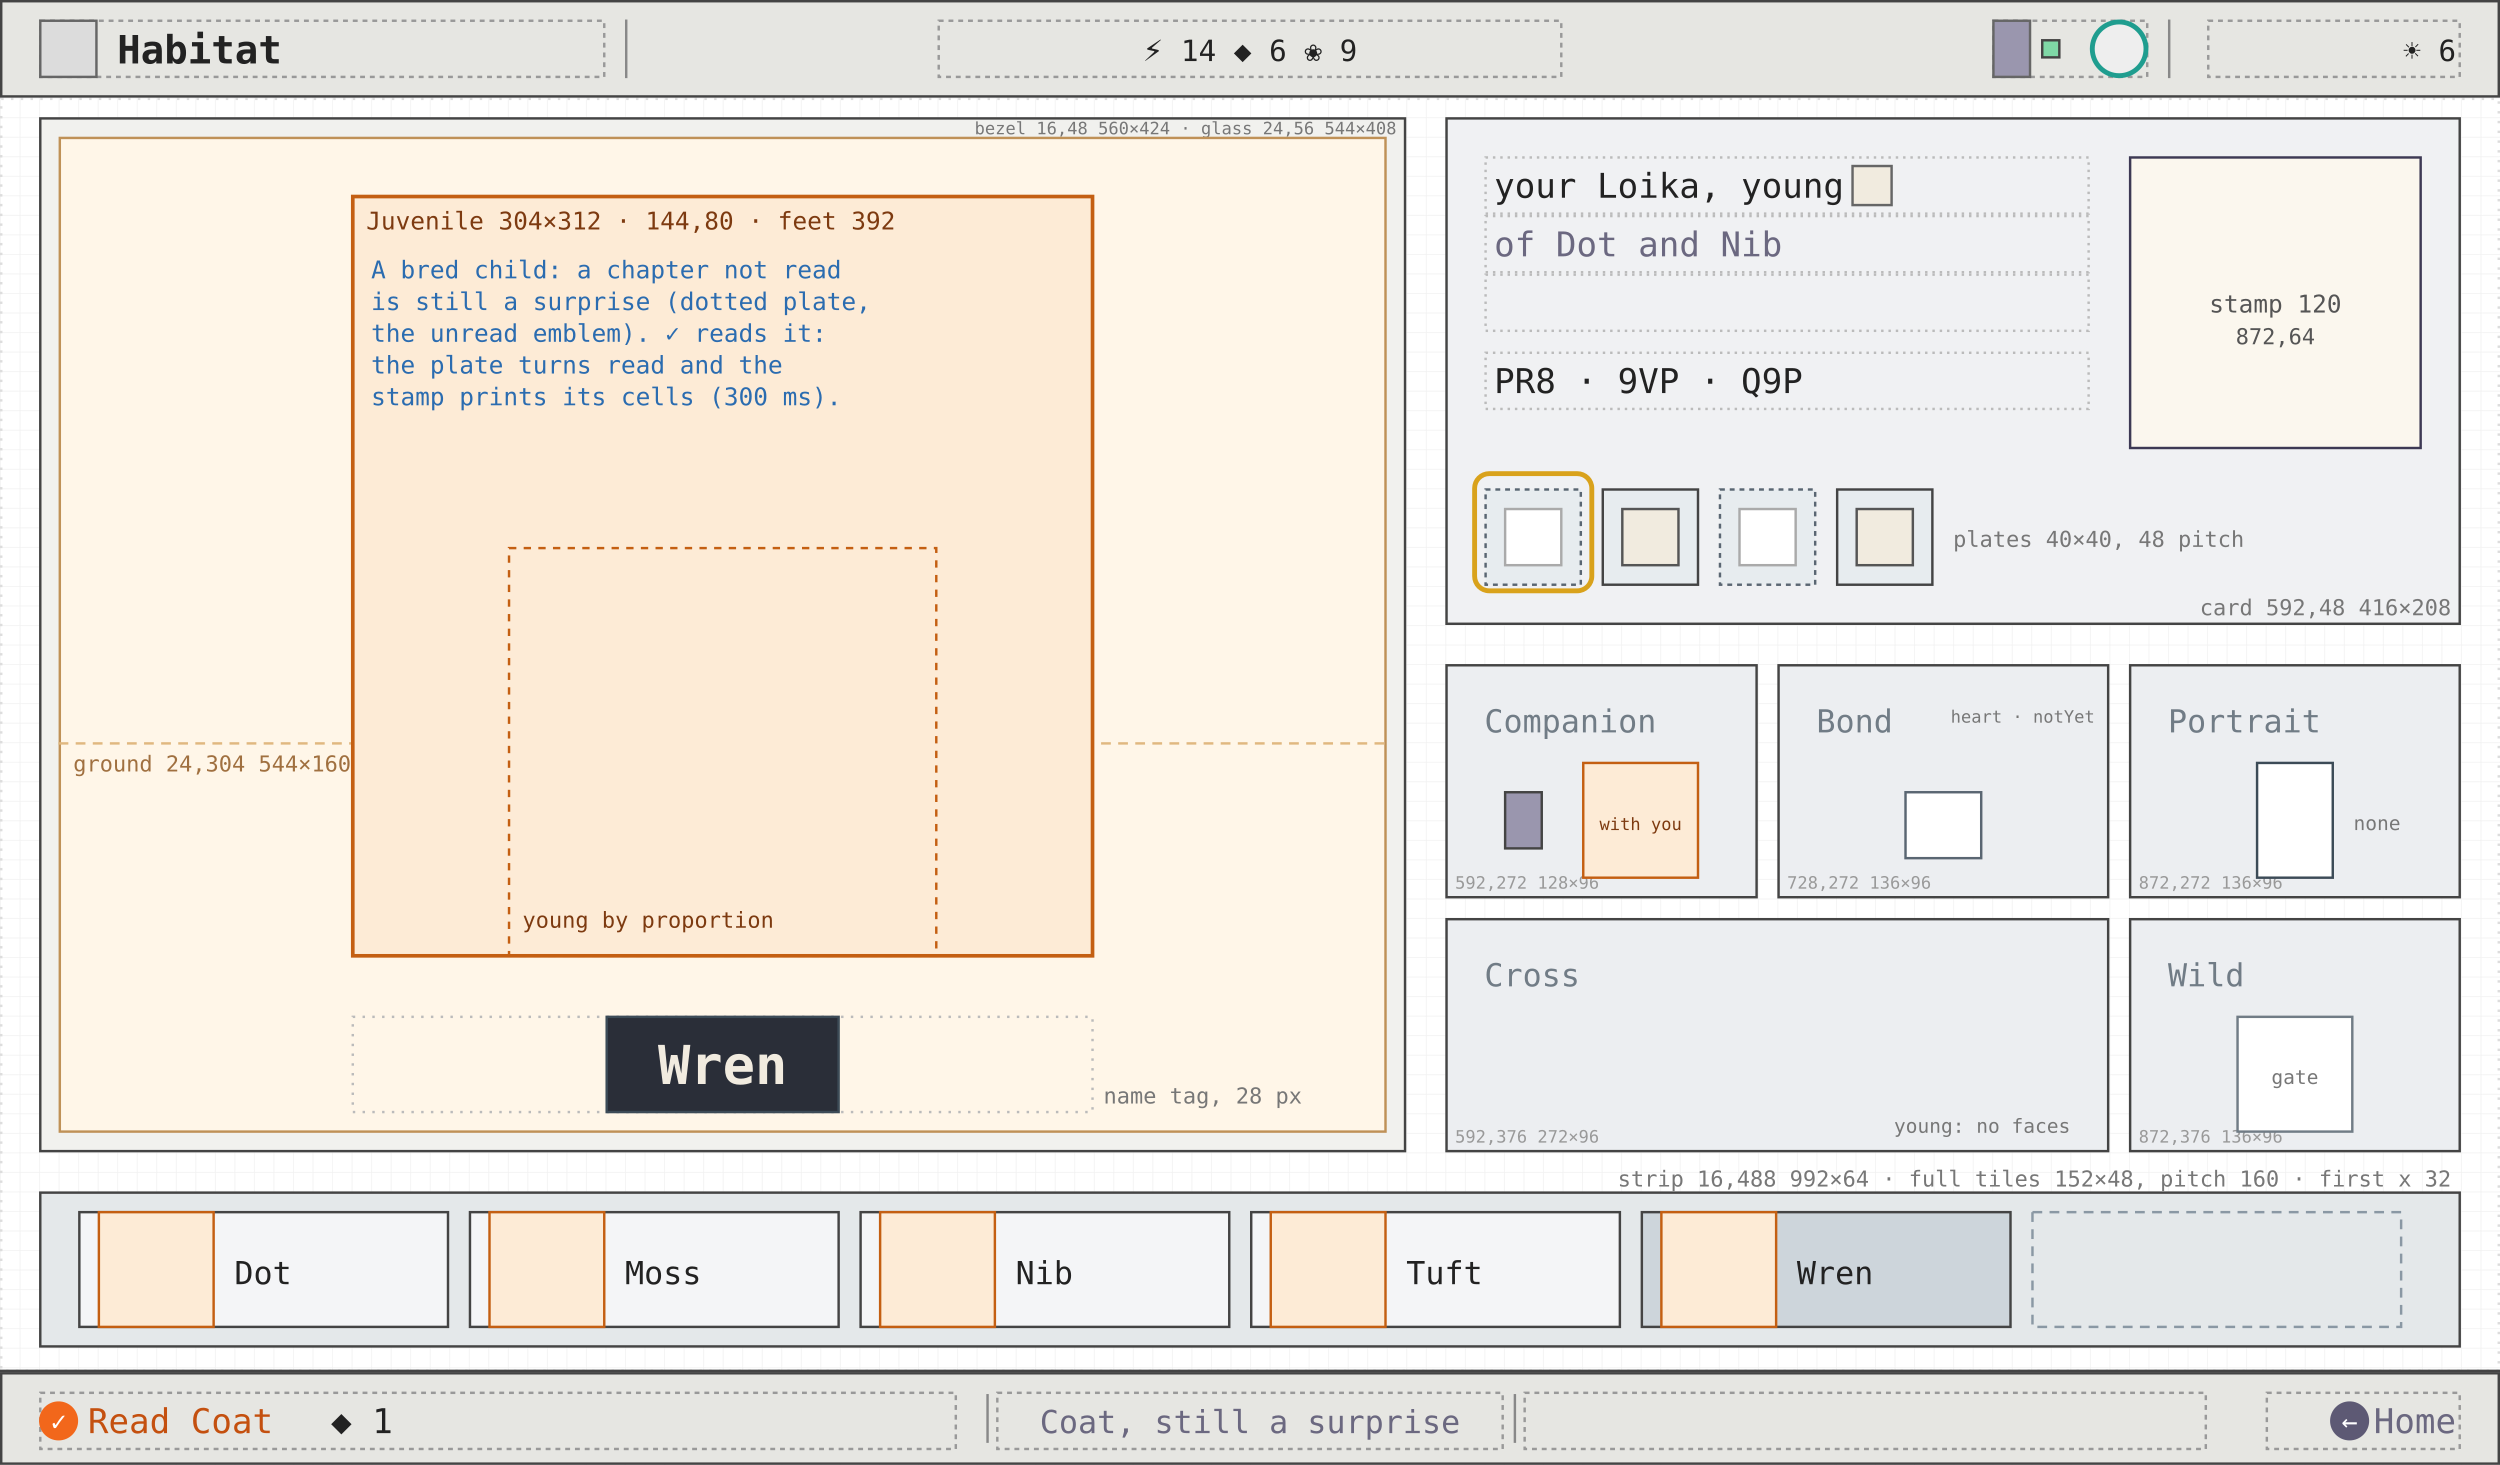
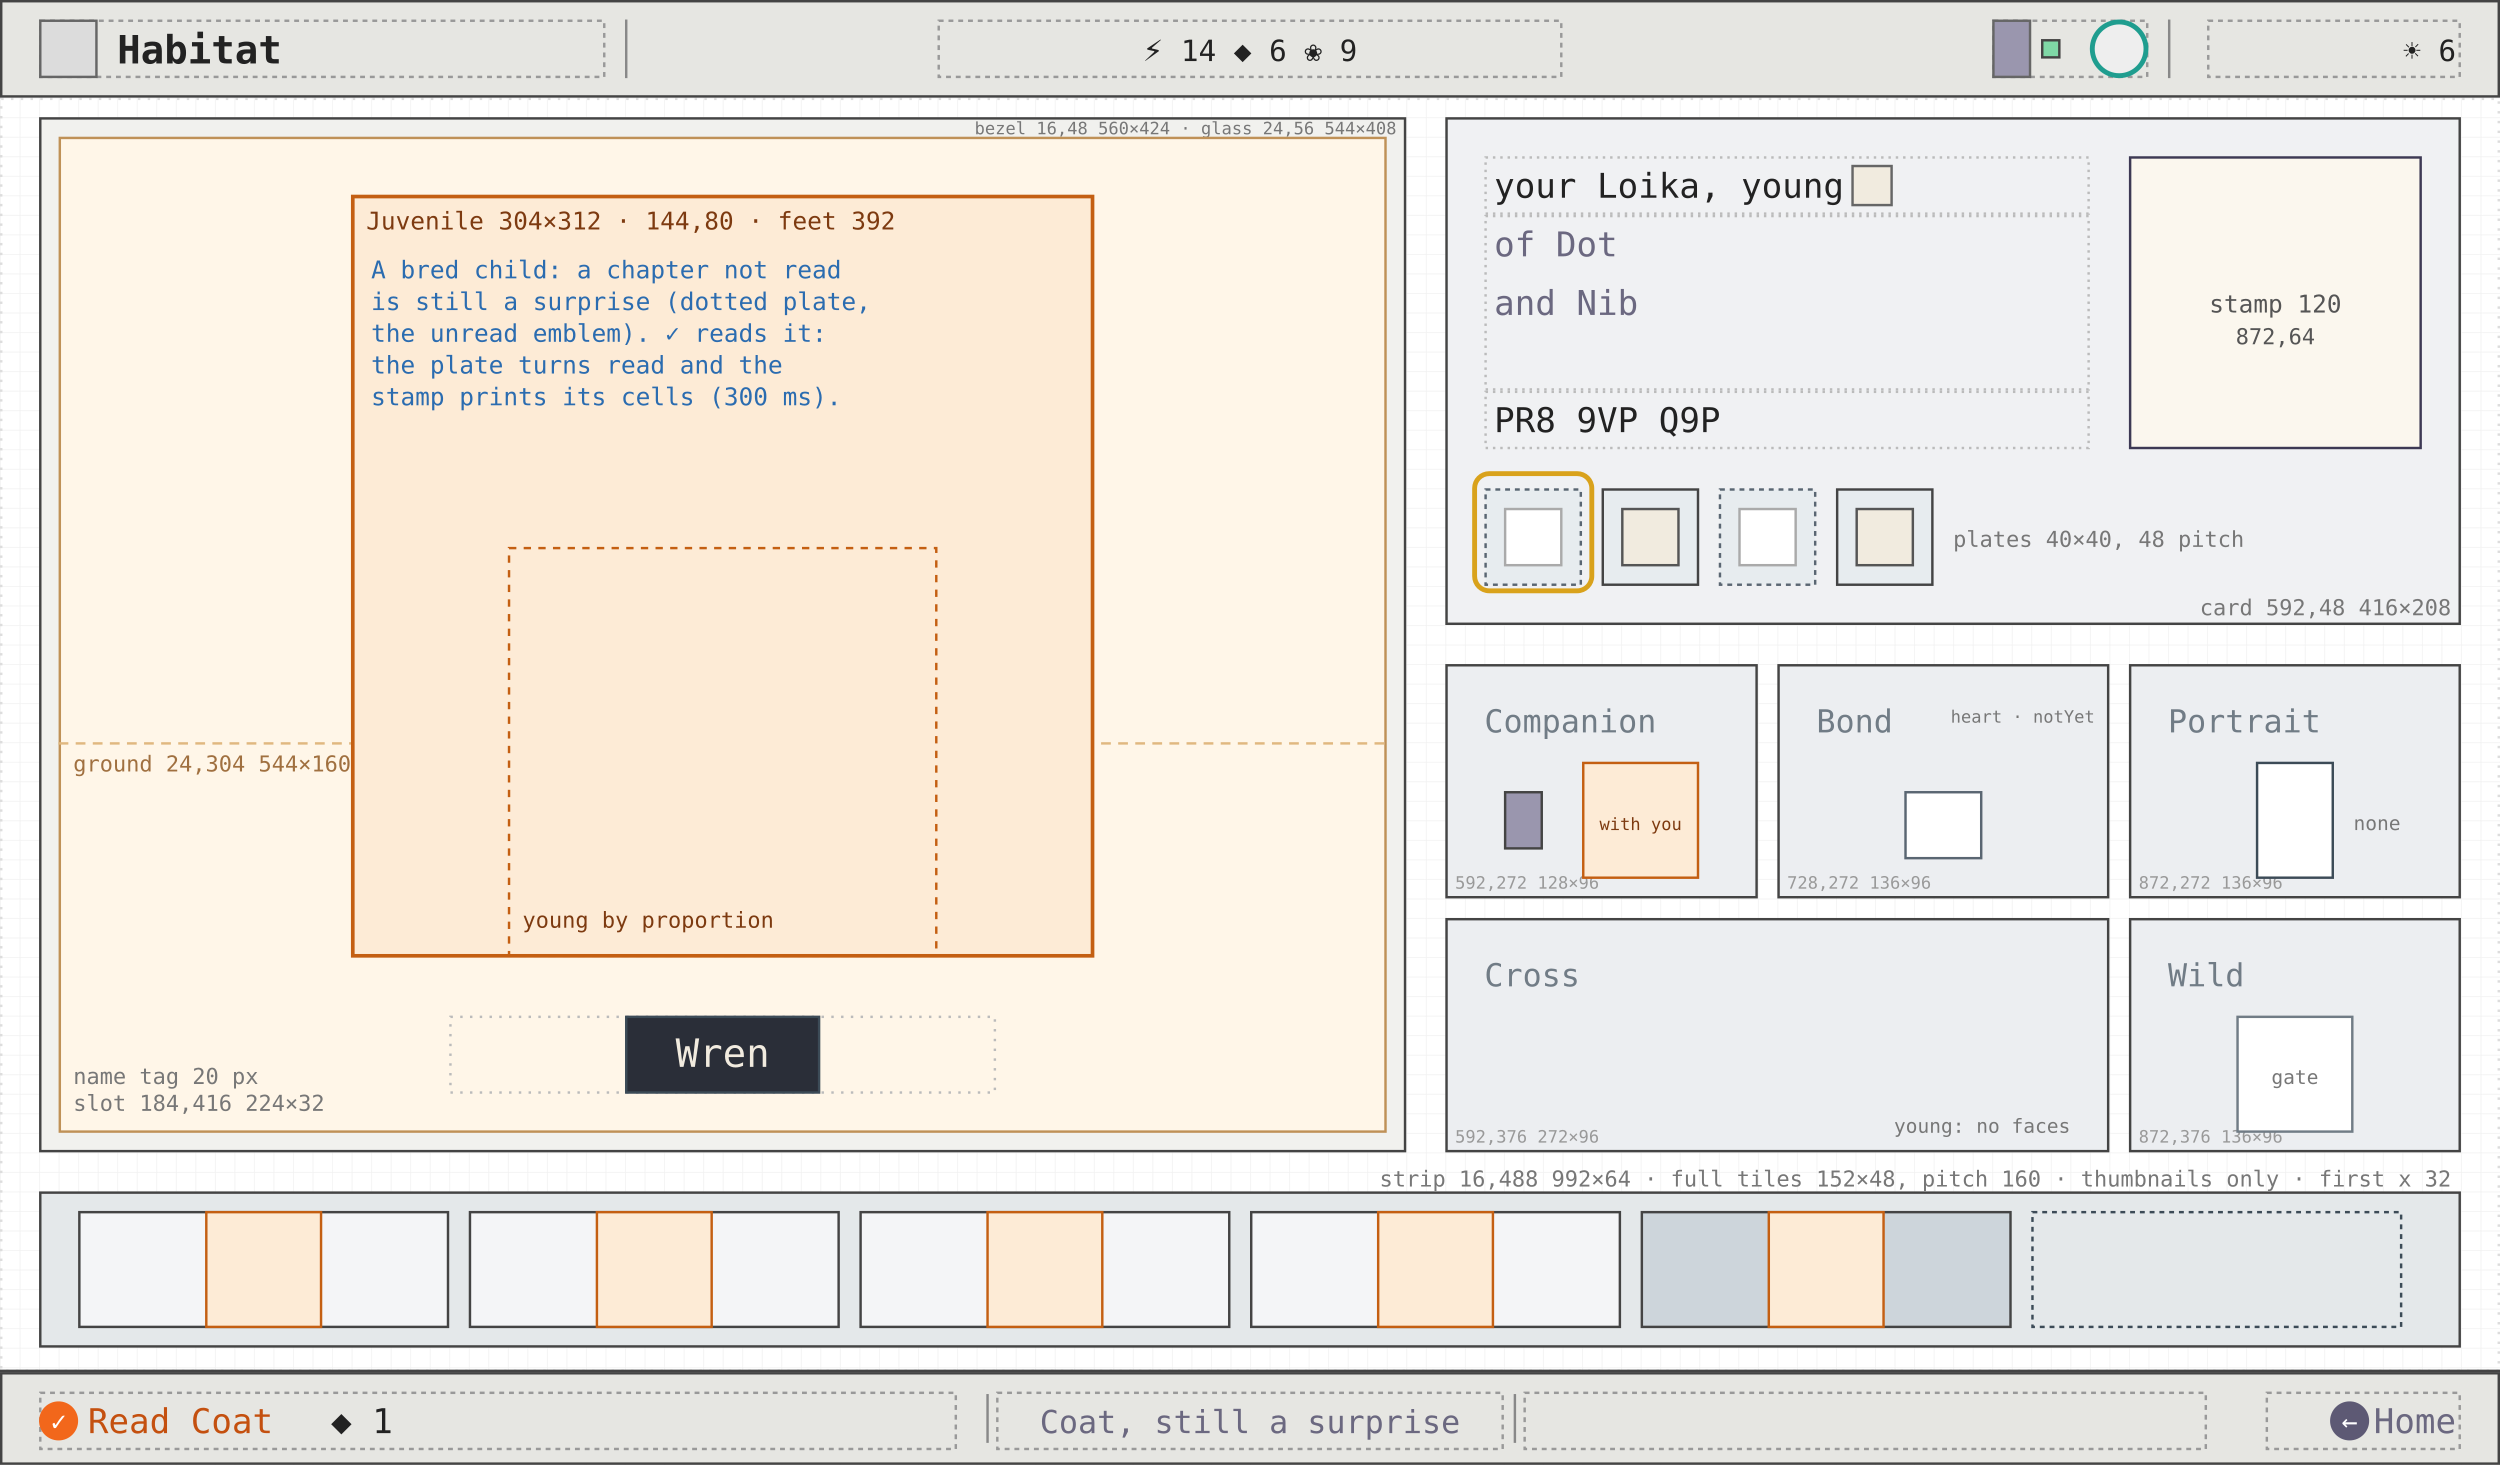
<svg xmlns="http://www.w3.org/2000/svg" viewBox="0 0 1024 600" width="1024" height="600" font-family="ui-monospace, Menlo, Consolas, monospace">
  <defs>
    <pattern id="g8" width="8" height="8" patternUnits="userSpaceOnUse">
      <path d="M8 0H0V8" fill="none" stroke="#efefef" stroke-width="0.5" />
    </pattern>
  </defs>
  <rect width="1024" height="600" fill="#ffffff" />
  <rect width="1024" height="600" fill="url(#g8)" />
  <rect x="0.5" y="40.5" width="1023" height="521" fill="none" stroke="#ddd" stroke-width="1" stroke-dasharray="1 3" />
  <rect x="16.5" y="48.5" width="559" height="423" fill="#f1f1ee" stroke="#444" stroke-width="1" />
  <text x="572" y="55" font-size="7" fill="#777" text-anchor="end">bezel 16,48 560×424 · glass 24,56 544×408</text>
  <rect x="24.5" y="56.5" width="543" height="407" fill="#fff6e8" stroke="#bf9157" stroke-width="1" />
  <line x1="24" y1="304.5" x2="568" y2="304.5" stroke="#e0b880" stroke-dasharray="4 3" />
  <text x="30" y="316" font-size="9" fill="#a07040">ground 24,304 544×160 (warm field)</text>
  <rect x="144.5" y="80.5" width="303" height="311" fill="#fdebd6" stroke="#c45f12" stroke-width="1.5" />
  <text x="150" y="94" font-size="10" fill="#7d3a10">Juvenile 304×312 · 144,80 · feet 392</text>
  <rect x="208.5" y="224.5" width="175" height="167" fill="none" stroke="#c45f12" stroke-dasharray="3 3" />
  <text x="214" y="380" font-size="9" fill="#7d3a10">young by proportion</text>
  <text x="152" y="114" font-size="10" fill="#2b6cb0">A bred child: a chapter not read</text>
  <text x="152" y="127" font-size="10" fill="#2b6cb0">is still a surprise (dotted plate,</text>
  <text x="152" y="140" font-size="10" fill="#2b6cb0">the unread emblem). ✓ reads it:</text>
  <text x="152" y="153" font-size="10" fill="#2b6cb0">the plate turns read and the</text>
  <text x="152" y="166" font-size="10" fill="#2b6cb0">stamp prints its cells (300 ms).</text>
-   <rect x="144.5" y="416.5" width="303" height="39" fill="none" stroke="#bbb" stroke-dasharray="1 3" />
-   <rect x="248.5" y="416.5" width="95" height="39" fill="#2a2e38" stroke="#3c4b57" />
-   <text x="296" y="444" font-size="22" fill="#f1ebdf" text-anchor="middle" font-weight="600">Wren</text>
-   <text x="452" y="452" font-size="9" fill="#777">name tag, 28 px</text>
+   <rect x="184.5" y="416.5" width="223" height="31" fill="none" stroke="#bbb" stroke-width="1" stroke-dasharray="1 3" />
+   <rect x="256.5" y="416.5" width="79" height="31" fill="#2a2e38" stroke="#3c4b57" />
+   <text x="296" y="437" font-size="16" fill="#f1ebdf" text-anchor="middle" font-weight="500">Wren</text>
+   <text x="30" y="444" font-size="9" fill="#777">name tag 20 px</text>
+   <text x="30" y="455" font-size="9" fill="#777">slot 184,416 224×32</text>
  <rect x="592.5" y="48.5" width="415" height="207" fill="#f0f1f3" stroke="#444" stroke-width="1" />
  <rect x="608.5" y="64.5" width="247" height="23" fill="none" stroke="#bbb" stroke-width="1" stroke-dasharray="1 2" />
  <text x="612" y="81" font-size="14" fill="#222">your Loika, young</text>
  <rect x="758.8" y="68" width="16" height="16" fill="#f1ebdf" stroke="#666" />
-   <rect x="608.5" y="88.5" width="247" height="23" fill="none" stroke="#bbb" stroke-width="1" stroke-dasharray="1 2" />
-   <text x="612" y="105" font-size="14" fill="#6b6880">of Dot and Nib</text>
-   <rect x="608.5" y="112.5" width="247" height="23" fill="none" stroke="#bbb" stroke-width="1" stroke-dasharray="1 2" />
-   <text x="612" y="129" font-size="14" fill="#6b6880" />
-   <rect x="608.5" y="144.5" width="247" height="23" fill="none" stroke="#bbb" stroke-width="1" stroke-dasharray="1 2" />
-   <text x="612" y="161" font-size="14" fill="#222">PR8 · 9VP · Q9P</text>
+   <rect x="608.5" y="88.5" width="247" height="71" fill="none" stroke="#bbb" stroke-width="1" stroke-dasharray="1 2" />
+   <text x="612" y="105" font-size="14" fill="#6b6880">of Dot</text>
+   <text x="612" y="129" font-size="14" fill="#6b6880">and Nib</text>
+   <rect x="608.5" y="160.5" width="247" height="23" fill="none" stroke="#bbb" stroke-width="1" stroke-dasharray="1 2" />
+   <text x="612" y="177" font-size="14" fill="#222">PR8 9VP Q9P</text>
  <rect x="872.5" y="64.5" width="119" height="119" fill="#fbf7ee" stroke="#3d3954" stroke-width="1" />
  <text x="932" y="128" font-size="10" fill="#555" text-anchor="middle">stamp 120</text>
  <text x="932" y="141" font-size="9" fill="#555" text-anchor="middle">872,64</text>
  <text x="600" y="59" font-size="9" fill="#555" />
  <rect x="608.5" y="200.5" width="39" height="39" fill="#e7ecef" stroke="#5a6672" stroke-width="1" stroke-dasharray="2 2" />
  <rect x="616.5" y="208.5" width="23" height="23" fill="#fff" stroke="#aaa" />
  <rect x="604" y="194" width="48" height="48" fill="none" stroke="#d9a21b" stroke-width="2" rx="6" />
  <rect x="656.5" y="200.5" width="39" height="39" fill="#e7ecef" stroke="#444" stroke-width="1" />
  <rect x="664.5" y="208.5" width="23" height="23" fill="#f1ebdf" stroke="#555" />
  <rect x="704.5" y="200.5" width="39" height="39" fill="#e7ecef" stroke="#5a6672" stroke-width="1" stroke-dasharray="2 2" />
  <rect x="712.5" y="208.5" width="23" height="23" fill="#fff" stroke="#aaa" />
  <rect x="752.5" y="200.5" width="39" height="39" fill="#e7ecef" stroke="#444" stroke-width="1" />
  <rect x="760.5" y="208.5" width="23" height="23" fill="#f1ebdf" stroke="#555" />
  <text x="800" y="224" font-size="9" fill="#777">plates 40×40, 48 pitch</text>
  <text x="1004" y="252" font-size="9" fill="#777" text-anchor="end">card 592,48 416×208</text>
  <rect x="592.5" y="272.5" width="127" height="95" fill="#eceef1" stroke="#444" stroke-width="1" />
  <text x="608" y="300" font-size="13" fill="#717c86">Companion</text>
  <text x="596" y="364" font-size="7" fill="#999">592,272 128×96</text>
  <rect x="616.5" y="324.5" width="15" height="23" fill="#9a96ae" stroke="#444" stroke-width="1" />
  <rect x="648.5" y="312.5" width="47" height="47" fill="#fdebd6" stroke="#c45f12" stroke-width="1" />
  <text x="672" y="340" font-size="7" fill="#7d3a10" text-anchor="middle">with you</text>
  <rect x="728.5" y="272.5" width="135" height="95" fill="#eceef1" stroke="#444" stroke-width="1" />
  <text x="744" y="300" font-size="13" fill="#717c86">Bond</text>
  <text x="732" y="364" font-size="7" fill="#999">728,272 136×96</text>
  <rect x="780.5" y="324.5" width="31" height="27" fill="#fff" stroke="#5a6672" stroke-width="1" />
  <text x="858" y="296" font-size="7" fill="#777" text-anchor="end">heart · notYet</text>
  <rect x="872.5" y="272.5" width="135" height="95" fill="#eceef1" stroke="#444" stroke-width="1" />
  <text x="888" y="300" font-size="13" fill="#717c86">Portrait</text>
  <text x="876" y="364" font-size="7" fill="#999">872,272 136×96</text>
  <rect x="924.5" y="312.5" width="31" height="47" fill="#fff" stroke="#3c4b57" stroke-width="1" />
  <text x="964" y="340" font-size="8" fill="#777">none</text>
  <rect x="592.5" y="376.5" width="271" height="95" fill="#eceef1" stroke="#444" stroke-width="1" />
  <text x="608" y="404" font-size="13" fill="#717c86">Cross</text>
  <text x="596" y="468" font-size="7" fill="#999">592,376 272×96</text>
  <text x="848" y="464" font-size="8" fill="#777" text-anchor="end">young: no faces</text>
  <rect x="872.5" y="376.5" width="135" height="95" fill="#eceef1" stroke="#444" stroke-width="1" />
  <text x="888" y="404" font-size="13" fill="#717c86">Wild</text>
  <text x="876" y="468" font-size="7" fill="#999">872,376 136×96</text>
  <rect x="916.5" y="416.5" width="47" height="47" fill="#fff" stroke="#717c86" stroke-width="1" />
  <text x="940" y="444" font-size="8" fill="#777" text-anchor="middle">gate</text>
  <rect x="16.5" y="488.5" width="991" height="63" fill="#e4e8ea" stroke="#444" stroke-width="1" />
  <rect x="32.5" y="496.5" width="151" height="47" fill="#f4f5f7" stroke="#444" stroke-width="1" />
-   <rect x="40.5" y="496.5" width="47" height="47" fill="#fdebd6" stroke="#c45f12" stroke-width="1" />
-   <text x="96" y="526" font-size="13" fill="#222">Dot</text>
+   <rect x="84.5" y="496.5" width="47" height="47" fill="#fdebd6" stroke="#c45f12" stroke-width="1" />
  <rect x="192.5" y="496.5" width="151" height="47" fill="#f4f5f7" stroke="#444" stroke-width="1" />
-   <rect x="200.5" y="496.5" width="47" height="47" fill="#fdebd6" stroke="#c45f12" stroke-width="1" />
-   <text x="256" y="526" font-size="13" fill="#222">Moss</text>
+   <rect x="244.5" y="496.5" width="47" height="47" fill="#fdebd6" stroke="#c45f12" stroke-width="1" />
  <rect x="352.5" y="496.5" width="151" height="47" fill="#f4f5f7" stroke="#444" stroke-width="1" />
-   <rect x="360.5" y="496.5" width="47" height="47" fill="#fdebd6" stroke="#c45f12" stroke-width="1" />
-   <text x="416" y="526" font-size="13" fill="#222">Nib</text>
+   <rect x="404.5" y="496.5" width="47" height="47" fill="#fdebd6" stroke="#c45f12" stroke-width="1" />
  <rect x="512.5" y="496.5" width="151" height="47" fill="#f4f5f7" stroke="#444" stroke-width="1" />
-   <rect x="520.5" y="496.5" width="47" height="47" fill="#fdebd6" stroke="#c45f12" stroke-width="1" />
-   <text x="576" y="526" font-size="13" fill="#222">Tuft</text>
+   <rect x="564.5" y="496.5" width="47" height="47" fill="#fdebd6" stroke="#c45f12" stroke-width="1" />
  <rect x="672.5" y="496.5" width="151" height="47" fill="#cdd5db" stroke="#444" stroke-width="1" />
-   <rect x="680.5" y="496.5" width="47" height="47" fill="#fdebd6" stroke="#c45f12" stroke-width="1" />
-   <text x="736" y="526" font-size="13" fill="#222">Wren</text>
-   <rect x="832.5" y="496.5" width="151" height="47" fill="none" stroke="#8a98a4" stroke-width="1" stroke-dasharray="4 3" />
-   <text x="1004" y="486" font-size="9" fill="#777" text-anchor="end">strip 16,488 992×64 · full tiles 152×48, pitch 160 · first x 32</text>
+   <rect x="724.5" y="496.5" width="47" height="47" fill="#fdebd6" stroke="#c45f12" stroke-width="1" />
+   <rect x="832.5" y="496.5" width="151" height="47" fill="none" stroke="#3c4b57" stroke-width="1" stroke-dasharray="2 2" />
+   <text x="1004" y="486" font-size="9" fill="#777" text-anchor="end">strip 16,488 992×64 · full tiles 152×48, pitch 160 · thumbnails only · first x 32</text>
  <rect x="0.5" y="0.5" width="1023" height="39" fill="#e6e6e2" stroke="#444" stroke-width="1" />
  <rect x="16.5" y="8.5" width="231" height="23" fill="none" stroke="#999" stroke-width="1" stroke-dasharray="2 2" />
  <rect x="16.5" y="8.5" width="23" height="23" fill="#dcdcdc" stroke="#666" stroke-width="1" />
  <text x="48" y="26" font-size="16" fill="#222" font-weight="600">Habitat</text>
  <line x1="256.5" y1="8" x2="256.5" y2="32" stroke="#888" stroke-width="1" />
  <line x1="888.5" y1="8" x2="888.5" y2="32" stroke="#888" stroke-width="1" />
  <rect x="384.5" y="8.5" width="255" height="23" fill="none" stroke="#999" stroke-width="1" stroke-dasharray="2 2" />
  <text x="512" y="25" font-size="12" fill="#222" text-anchor="middle">⚡ 14   ◆ 6   ❀ 9</text>
  <rect x="816.5" y="8.5" width="63" height="23" fill="none" stroke="#999" stroke-width="1" stroke-dasharray="2 2" />
  <rect x="816.5" y="8.5" width="15" height="23" fill="#9a96ae" stroke="#666" stroke-width="1" />
  <rect x="836.5" y="16.5" width="7" height="7" fill="#7fd8a6" stroke="#444" stroke-width="1" />
  <circle cx="868" cy="20" r="11" fill="#eee" stroke="#1f9d8f" stroke-width="2" />
  <rect x="904.5" y="8.5" width="103" height="23" fill="none" stroke="#999" stroke-width="1" stroke-dasharray="2 2" />
  <text x="1006" y="25" font-size="12" fill="#222" text-anchor="end">☀ 6</text>
  <line x1="0" y1="561.5" x2="1024" y2="561.5" stroke="#444" stroke-width="1" />
  <rect x="0.5" y="562.5" width="1023" height="37" fill="#e6e6e2" stroke="#444" stroke-width="1" />
  <rect x="16.5" y="570.5" width="375" height="23" fill="none" stroke="#999" stroke-width="1" stroke-dasharray="2 2" />
  <rect x="408.5" y="570.5" width="207" height="23" fill="none" stroke="#999" stroke-width="1" stroke-dasharray="2 2" />
  <rect x="624.5" y="570.5" width="279" height="23" fill="none" stroke="#999" stroke-width="1" stroke-dasharray="2 2" />
  <rect x="928.5" y="570.5" width="79" height="23" fill="none" stroke="#999" stroke-width="1" stroke-dasharray="2 2" />
  <line x1="404.5" y1="571" x2="404.5" y2="591" stroke="#888" stroke-width="1" />
  <line x1="620.5" y1="571" x2="620.5" y2="591" stroke="#888" stroke-width="1" />
  <circle cx="24" cy="582" r="8" fill="#f2671b" />
  <text x="24" y="586" font-size="11" fill="#fff" text-anchor="middle">✓</text>
  <text x="36" y="587" font-size="14" fill="#c4500f">Read Coat</text>
  <text x="135.6" y="587" font-size="14" fill="#222">◆ 1</text>
  <text x="512" y="587" font-size="13" fill="#6b6880" text-anchor="middle">Coat, still a surprise</text>
  <circle cx="962.4" cy="582" r="8" fill="#5d5974" />
  <text x="962.4" y="586" font-size="11" fill="#fff" text-anchor="middle">←</text>
  <text x="1006" y="587" font-size="14" fill="#6b6880" text-anchor="end">Home</text>
</svg>
